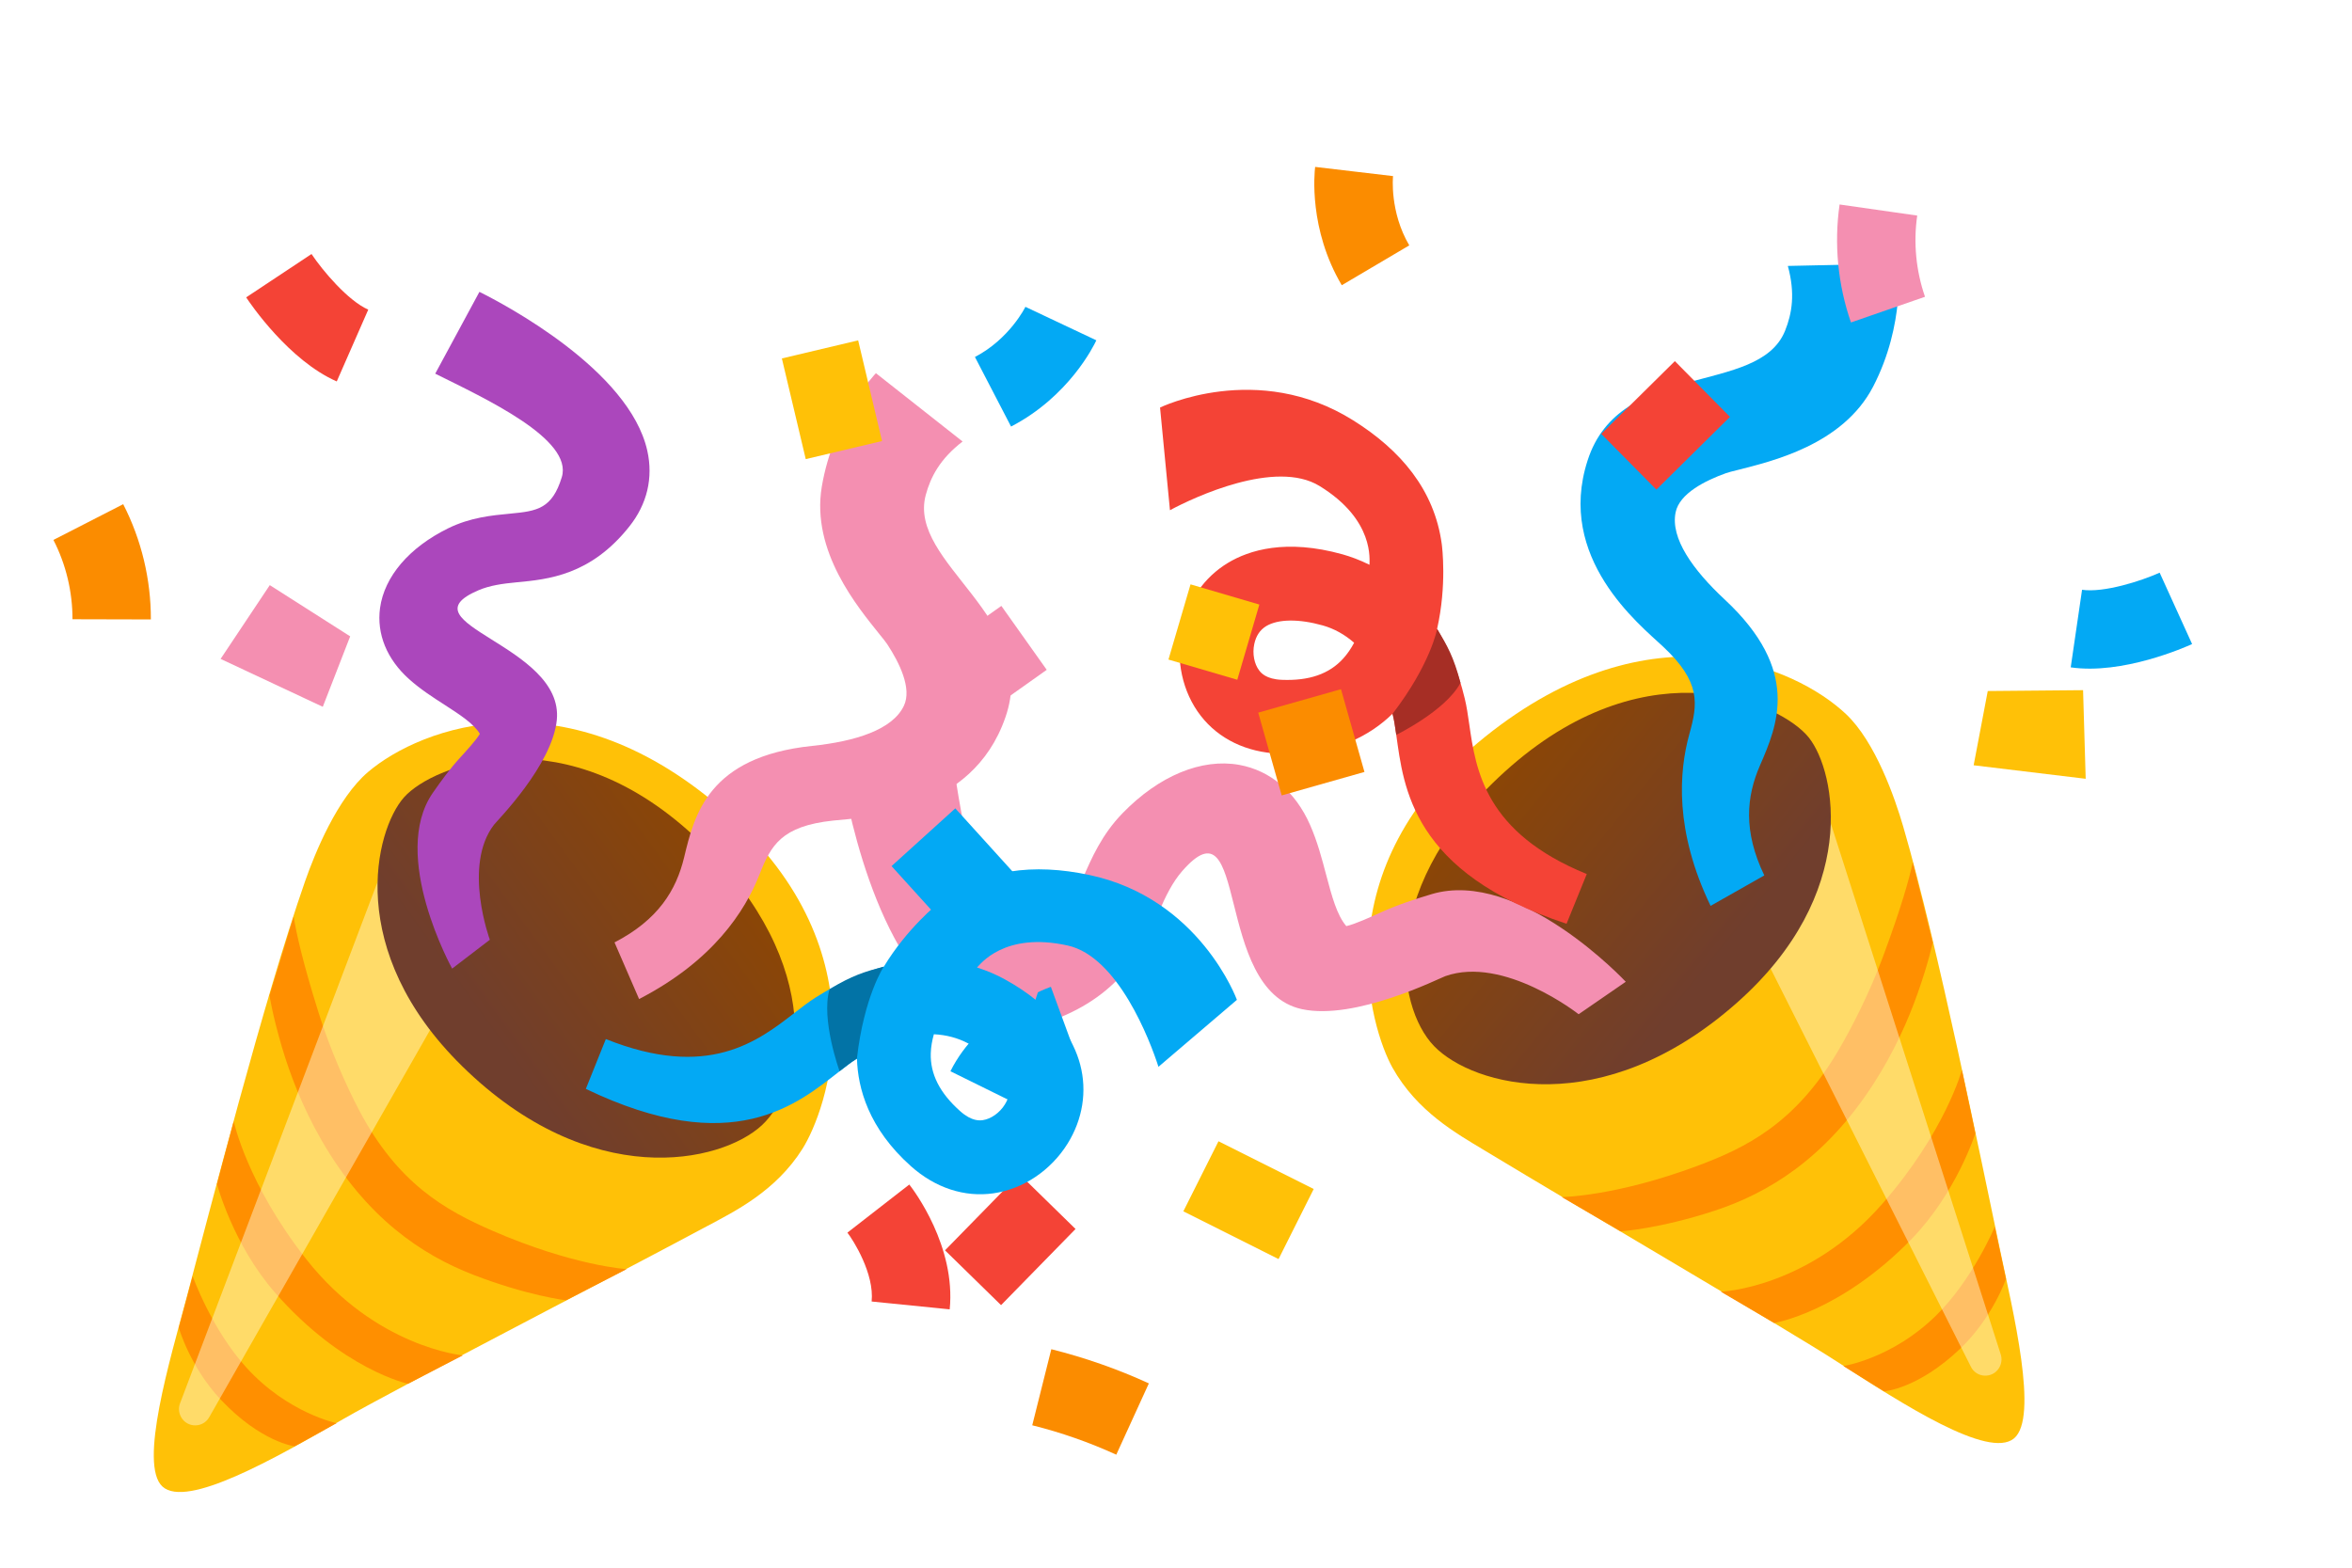
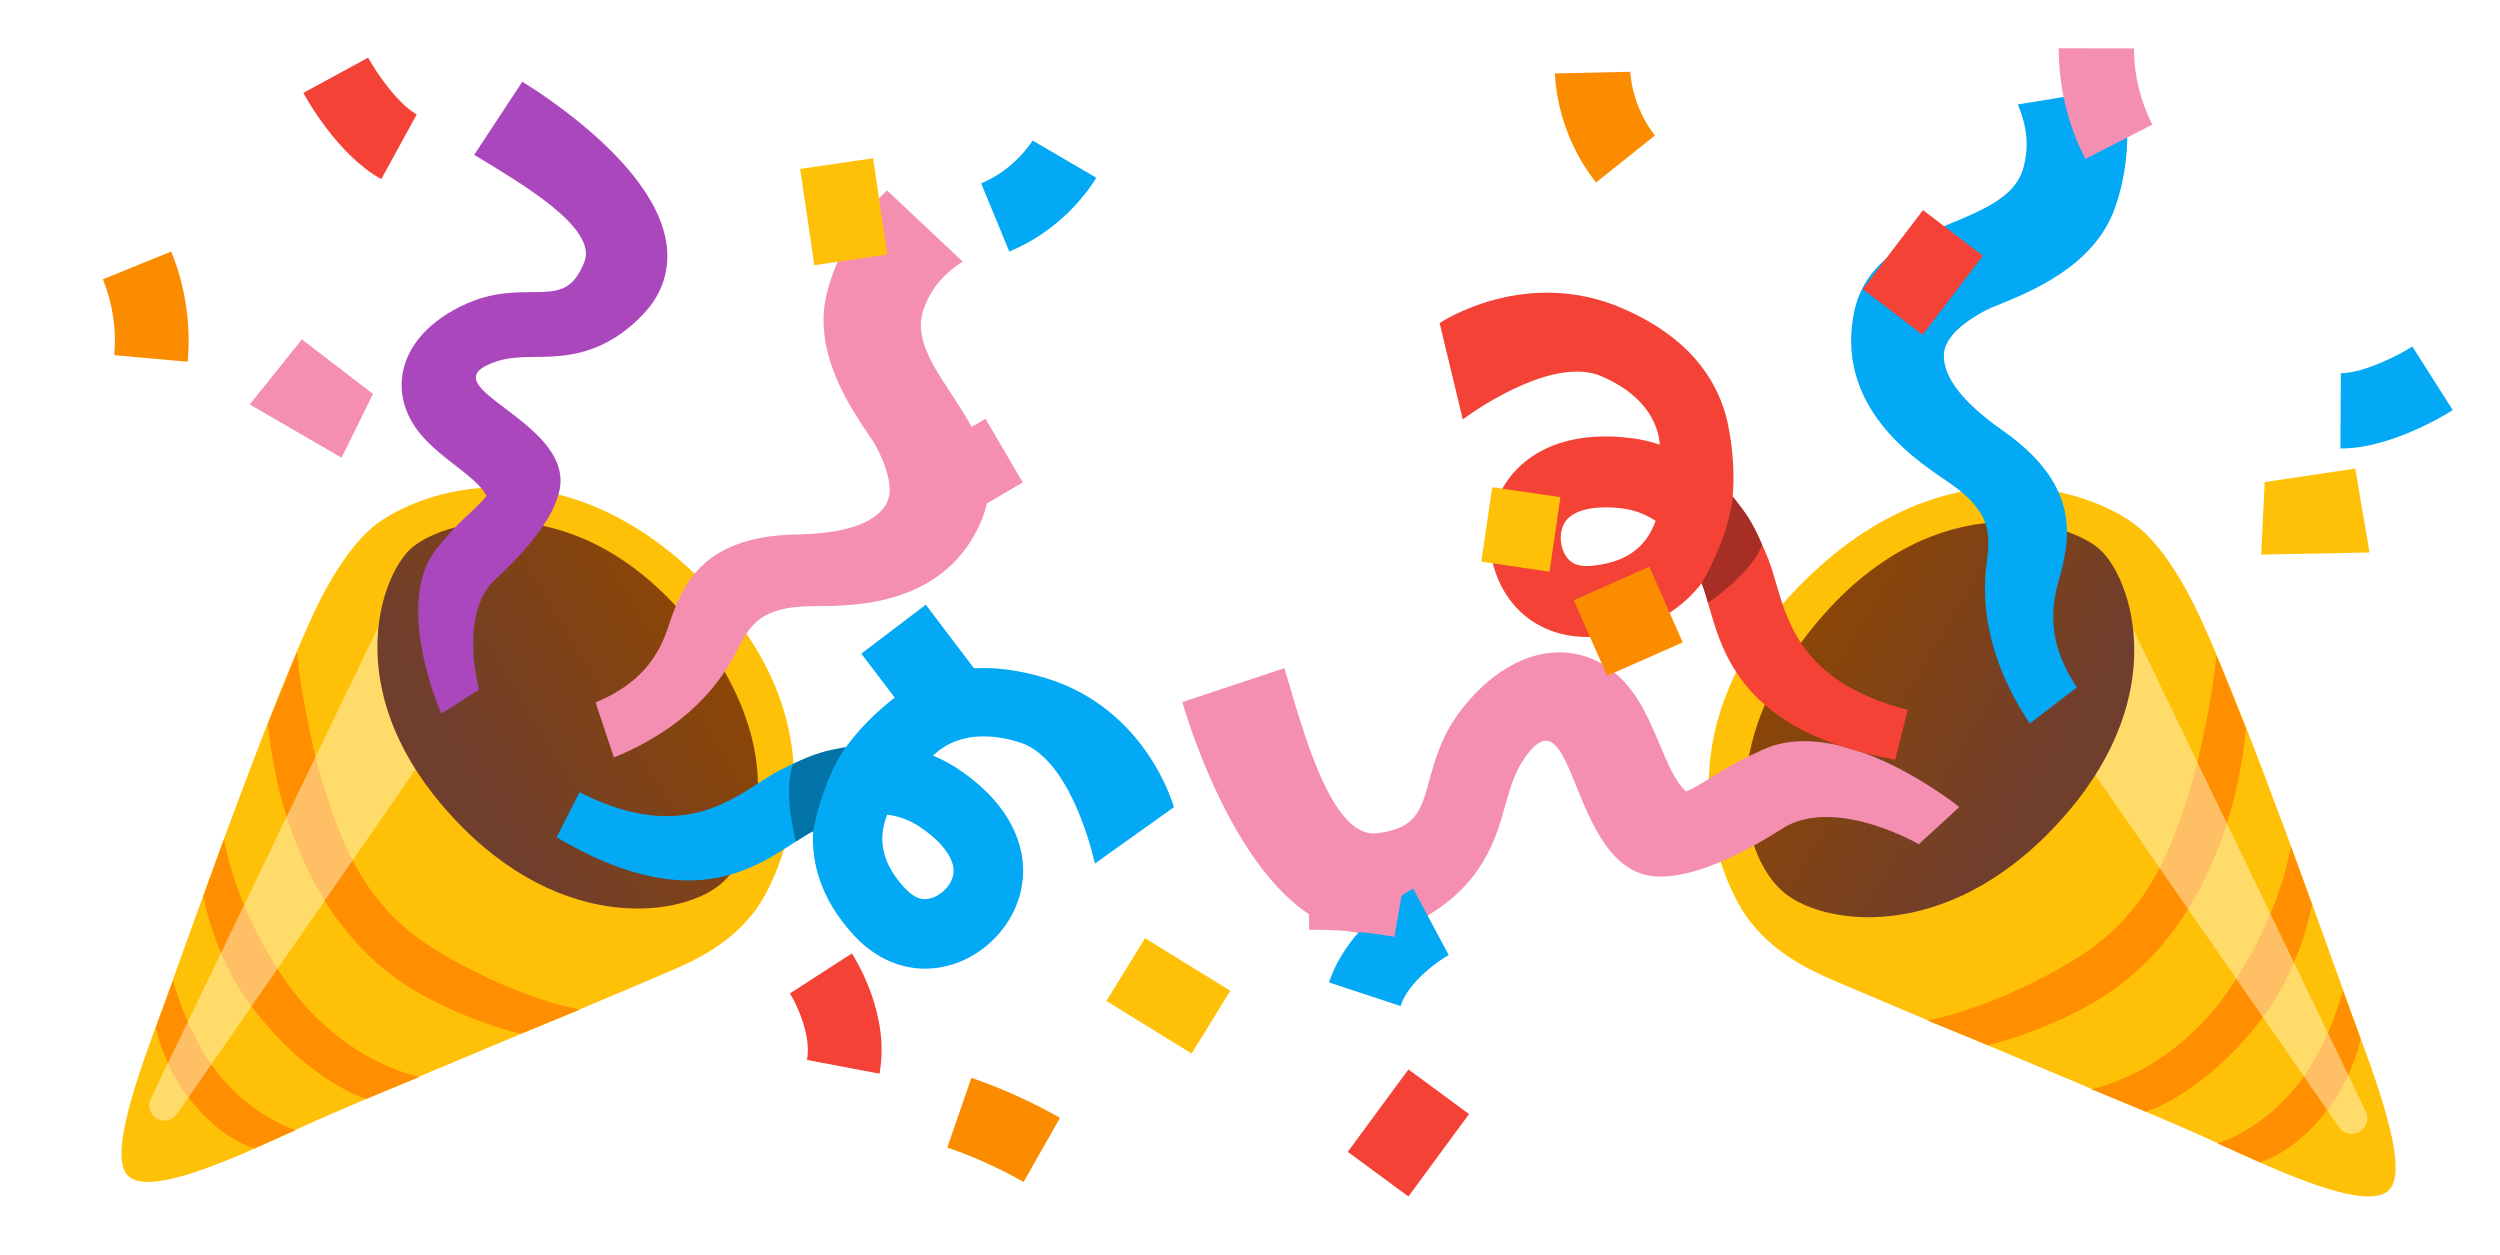
- <svg xmlns="http://www.w3.org/2000/svg" width="192" height="128" viewBox="0 0 192 128">
-   <g transform="translate(75 13) scale(.80) rotate(8 64 64) translate(128 0) scale(-1 1)">
+ <svg xmlns="http://www.w3.org/2000/svg" width="255" height="128" viewBox="0 0 255 128">
+   <g transform="translate(128 3) scale(.96) translate(128 0) scale(-1 1)">
    <g>
      <g>
        <g>
          <path style="fill:#FFC107;" d="M7.45,123.27c2.27,2.46,11.62-1.83,19-5.27c5.53-2.57,27.66-11.65,38.66-16.36     c2.97-1.27,7.29-2.93,10.4-7.02c2.76-3.64,10.08-19.1-4.66-34.76c-14.96-15.9-30.37-11.51-36.13-7.43     c-3.39,2.4-6.15,7.81-7.39,10.56c-5.24,11.62-12.71,32.91-15.75,41.28C9.35,110.44,5.2,120.83,7.45,123.27z" />
          <path style="fill:#FF8F00;" d="M25.85,66.49c0.14,1.74,0.49,4.57,1.69,10.02c0.82,3.74,2.16,7.66,3.25,10.25     c3.27,7.79,7.86,10.93,12.51,13.45c7.9,4.28,13.27,5.08,13.27,5.08l-6.44,2.63c0,0-3.9-0.81-9.22-3.43     c-5.07-2.5-10.35-6.73-14.21-15.01c-1.67-3.59-2.64-7.07-3.2-9.83c-0.69-3.42-0.8-5.36-0.8-5.36L25.85,66.49z" />
          <path style="fill:#FF8F00;" d="M17.94,86.77c0,0,0.8,6.49,6.16,14.68c6.28,9.58,15.05,11.15,15.05,11.15l-5.83,2.4     c0,0-6.51-1.99-12.7-10.44c-3.86-5.27-4.94-11.57-4.94-11.57L17.94,86.77z" />
          <path style="fill:#FF8F00;" d="M12.39,102.15c0,0,1.46,5.6,4.66,9.78c3.81,4.99,8.66,6.44,8.66,6.44l-4.47,1.98     c0,0-3.39-0.71-7.1-5.41c-2.82-3.57-3.62-7.67-3.62-7.67L12.39,102.15z" />
          <g style="opacity:0.44;">
            <path style="fill:#FFFDE7;" d="M9.96,116.37L9.96,116.37c-0.2-0.45-0.2-0.96,0.01-1.4l25.47-52.82l4.19,15.75l-26.8,38.71      C12.11,117.69,10.49,117.55,9.96,116.37z" />
          </g>
          <linearGradient id="popper2_p0_SVGID_1_" gradientUnits="userSpaceOnUse" x1="74.384" y1="61.839" x2="44.617" y2="79.699">
            <stop offset="0.024" style="stop-color:#8F4700" />
            <stop offset="1" style="stop-color:#703E2D" />
          </linearGradient>
          <path style="fill:url(#popper2_p0_SVGID_1_);" d="M41.65,83.19c11.9,13.92,25.45,12.18,29.96,8.66c4.52-3.53,8.09-15.66-3.76-29.35     c-12.42-14.34-26.48-10.25-29.73-7.15S30.73,70.42,41.65,83.19z" />
          <g transform="translate(55 84) rotate(41) scale(0.94) translate(-59 -75)">
            <path style="fill:#F48FB1;" d="M62.77,75.35l-6.21-0.17c0,0,2.95-16.66,12.5-19.46c1.79-0.52,3.75-1.05,5.72-1.34      c1.17-0.18,3.02-0.45,3.93-0.79c0.21-1.57-0.45-3.57-1.19-5.84c-0.58-1.76-1.18-3.57-1.5-5.55c-0.62-3.86,0.41-7.27,2.9-9.62      c3.04-2.85,7.95-3.76,13.49-2.5c3.16,0.72,5.49,2.27,7.54,3.63c2.93,1.95,4.64,2.94,8.22,0.53c4.33-2.92-1.33-14.35-4.34-20.95      l11.23-4.68c1.51,3.3,8.8,20.28,3.99,29.97c-1.62,3.26-4.41,5.42-8.07,6.23c-7.96,1.78-12.62-1.32-16.02-3.58      c-1.61-1.07-3.02-1.91-4.55-2.35c-10.63-3.03,4.21,12.61-2.74,19.64c-4.17,4.21-14.36,5.32-15.02,5.48      C66.09,65.58,62.77,75.35,62.77,75.35z" />
          </g>
          <g transform="translate(43 72) rotate(-75) scale(0.94) translate(-55 -84)">
            <path style="fill:#03A9F4;" d="M82.52,88.92c-4.34-3.64-6.65-2.99-9.75-1.7c-4,1.66-10.29,2.89-18.83,0l2.57-6.19      c5.07,1.71,8.74,0.88,11.91-0.99c4.08-2.4,9.66-5.69,18.34,1.6c3.62,3.04,7.33,5.06,10.05,4.14c1.98-0.66,3.03-3.61,3.56-5.96      c0.05-0.21,0.13-0.81,0.19-1.34c0.48-3.67,1.28-11.59,7.18-15.64c6.31-4.33,12.94-4.33,12.94-4.33l1.2,11.92      c-3.05-0.45-5.17,0.17-6.96,1.16c-6.74,3.75-0.87,18.15-11.36,22.99C93.47,99.27,85.22,91.18,82.52,88.92z" />
          </g>
          <g transform="translate(59 75) rotate(34) scale(0.94) translate(-43 -72)">
            <path style="fill:#F44336;" d="M45.4,73.72l-4.34-3.89c7.97-8.9,5.87-15.44,4.34-20.2c-0.31-0.96-0.6-1.87-0.79-2.74      c-0.68-3.08-0.82-5.76-0.61-8.1c-3.06-3.81-4.41-7.8-4.5-8.07c-1.86-5.63-0.46-11.12,2.75-16.27C48.74,4,60.49,4,60.49,4      l3.92,10.49c-2.98-0.12-12.75,0.03-15.75,4.76c-3.79,5.96-1.3,9.64-1.12,10.06c0.73-0.95,1.47-1.71,2.13-2.3      c4.79-4.25,8.95-4.86,11.6-4.62c2.98,0.27,5.68,1.77,7.61,4.23c2.11,2.7,2.98,6.21,2.31,9.4c-0.65,3.11-2.72,5.74-5.83,7.41      c-5.43,2.92-9.95,2.52-12.98,1.51c0.02,0.07,0.03,0.15,0.05,0.22c0.11,0.5,0.33,1.2,0.59,2.01      C54.79,52.65,58.08,61.35,45.4,73.72z M52.75,36.19c0.58,0.42,1.19,0.77,1.82,1.02c2.1,0.84,4.39,0.56,6.99-0.84      c1.53-0.82,1.71-1.7,1.77-1.99c0.18-0.87-0.12-1.98-0.77-2.81c-0.57-0.73-1.23-1.11-2.02-1.19c-1.5-0.13-3.53,0.82-5.56,2.63      C54.01,33.88,53.27,34.95,52.75,36.19z" />
            <path style="fill:#A62E25;" d="M43.99,38.79c-0.19,2.2-0.28,3.51,0.29,6.37c2.75,2.02,8.74,2.02,8.74,2.02    c-0.26-0.81-0.49-1.51-0.59-2.01c-0.02-0.07-0.03-0.15-0.05-0.22C46.29,41.91,43.99,38.79,43.99,38.79z" />
          </g>
        </g>
      </g>
      <g transform="translate(-7 -8) rotate(-25 64 64)">
        <g>
          <polygon style="fill:#FFC107;" points="31.53,48.64 21.19,43.57 26.34,36.13 34.45,41.5   " />
        </g>
      </g>
      <g transform="translate(0 3) rotate(-8 64 64)">
        <g>
          <path style="fill:#03A9F4;" d="M16.29,34.6c-5.28-0.71-10.66-5.19-11.25-5.7l5.19-6.09c1.57,1.33,4.9,3.56,7.13,3.86L16.29,34.6z" />
        </g>
      </g>
-       <g transform="translate(7 -3) rotate(9 64 64)">
-         <g>
-           <path style="fill:#F48FB1;" d="M25.61,21.27l-7.6-2.49c0.87-2.66,1.1-5.53,0.65-8.3l7.9-1.27C27.21,13.23,26.88,17.4,25.61,21.27z    " />
-         </g>
-       </g>
      <g transform="translate(-1 8) rotate(-25 64 64)">
        <g>
          <rect x="74.11" y="14.35" transform="matrix(0.9769 -0.2137 0.2137 0.9769 -2.3917 17.1437)" style="fill:#F44336;" width="8" height="10.56" />
        </g>
      </g>
      <g transform="translate(6 2) rotate(-8 64 64)">
        <g>
          <path style="fill:#FB8C00;" d="M92.46,17.77l-5.5-5.81c2.88-2.73,3.54-6.3,3.54-6.34l7.9,1.29C98.3,7.54,97.29,13.2,92.46,17.77z" />
        </g>
      </g>
      <g transform="translate(-2 -4) rotate(9 64 64)">
        <g>
          <rect x="96.54" y="47.3" transform="matrix(0.9545 -0.2983 0.2983 0.9545 -10.7408 32.2313)" style="fill:#FFC107;" width="7.32" height="8" />
        </g>
      </g>
      <g transform="translate(5 7) rotate(-25 64 64)">
        <g>
          <path style="fill:#03A9F4;" d="M97.55,113.03l-7.95-0.94c0.34-2.83-1.77-6.3-2.35-7.07l6.4-4.8    C94.13,100.85,98.3,106.62,97.55,113.03z" />
        </g>
      </g>
      <g transform="translate(-3 1) rotate(-8 64 64)">
        <g>
          <path style="fill:#F48FB1;" d="M120.37,102.89c-2.99-0.45-6.05-0.63-9.07-0.52l-0.27-8c3.51-0.12,7.06,0.08,10.53,0.61    L120.37,102.89z" />
        </g>
      </g>
-       <g transform="translate(4 -5) rotate(9 64 64)">
-         <g>
-           <rect x="112.29" y="109.43" transform="matrix(0.7026 -0.7116 0.7116 0.7026 -47.1516 116.922)" style="fill:#F44336;" width="8" height="10.87" />
-         </g>
-       </g>
      <g transform="translate(-4 6) rotate(-25 64 64)">
        <rect x="88.29" y="65.14" transform="matrix(0.6583 0.7527 -0.7527 0.6583 84.0086 -46.0064)" style="fill:#FB8C00;" width="8.78" height="8.78" />
      </g>
+       <g transform="translate(0 0.972)">
+         <g transform="translate(7 -3) rotate(9 64 64)">
+           <g>
+             <path style="fill:#F48FB1;" d="M25.61,21.27l-7.6-2.49c0.87-2.66,1.1-5.53,0.65-8.3l7.9-1.27C27.21,13.23,26.88,17.4,25.61,21.27z    " />
+           </g>
+         </g>
+       </g>
+       <g transform="translate(0 -0.1760025)">
+         <g transform="translate(4 -5) rotate(9 64 64)">
+           <g>
+             <rect x="112.29" y="109.43" transform="matrix(0.7026 -0.7116 0.7116 0.7026 -47.1516 116.922)" style="fill:#F44336;" width="8" height="10.87" />
+           </g>
+         </g>
+       </g>
    </g>
  </g>
-   <g transform="translate(3 19) scale(.80) rotate(-5 64 64)">
+   <g transform="translate(6 4) scale(.94)">
    <g>
      <g>
        <g>
          <path style="fill:#FFC107;" d="M7.45,123.27c2.27,2.46,11.62-1.83,19-5.27c5.53-2.57,27.66-11.65,38.66-16.36     c2.97-1.27,7.29-2.93,10.4-7.02c2.76-3.64,10.08-19.1-4.66-34.76c-14.96-15.9-30.37-11.51-36.13-7.43     c-3.39,2.4-6.15,7.81-7.39,10.56c-5.24,11.62-12.71,32.91-15.75,41.28C9.35,110.44,5.2,120.83,7.45,123.27z" />
          <path style="fill:#FF8F00;" d="M25.85,66.49c0.14,1.74,0.49,4.57,1.69,10.02c0.82,3.74,2.16,7.66,3.25,10.25     c3.27,7.79,7.86,10.93,12.51,13.45c7.9,4.28,13.27,5.08,13.27,5.08l-6.44,2.63c0,0-3.9-0.81-9.22-3.43     c-5.07-2.5-10.35-6.73-14.21-15.01c-1.67-3.59-2.64-7.07-3.2-9.83c-0.69-3.42-0.8-5.36-0.8-5.36L25.85,66.49z" />
          <path style="fill:#FF8F00;" d="M17.94,86.77c0,0,0.8,6.49,6.16,14.68c6.28,9.58,15.05,11.15,15.05,11.15l-5.83,2.4     c0,0-6.51-1.99-12.7-10.44c-3.86-5.27-4.94-11.57-4.94-11.57L17.94,86.77z" />
          <path style="fill:#FF8F00;" d="M12.39,102.15c0,0,1.46,5.6,4.66,9.78c3.81,4.99,8.66,6.44,8.66,6.44l-4.47,1.98     c0,0-3.39-0.71-7.1-5.41c-2.82-3.57-3.62-7.67-3.62-7.67L12.39,102.15z" />
          <g style="opacity:0.44;">
            <path style="fill:#FFFDE7;" d="M9.96,116.37L9.96,116.37c-0.2-0.45-0.2-0.96,0.01-1.4l25.47-52.82l4.19,15.75l-26.8,38.71      C12.11,117.69,10.49,117.55,9.96,116.37z" />
          </g>
          <linearGradient id="popper2_p1_SVGID_1_" gradientUnits="userSpaceOnUse" x1="74.384" y1="61.839" x2="44.617" y2="79.699">
            <stop offset="0.024" style="stop-color:#8F4700" />
            <stop offset="1" style="stop-color:#703E2D" />
          </linearGradient>
          <path style="fill:url(#popper2_p1_SVGID_1_);" d="M41.65,83.19c11.9,13.92,25.45,12.18,29.96,8.66c4.52-3.53,8.09-15.66-3.76-29.35     c-12.42-14.34-26.48-10.25-29.73-7.15S30.73,70.42,41.65,83.19z" />
          <g transform="translate(55 84) rotate(75) scale(0.94) translate(-43 -72)">
            <path style="fill:#03A9F4;" d="M45.4,73.72l-4.34-3.89c7.97-8.9,5.87-15.44,4.34-20.2c-0.31-0.96-0.6-1.87-0.79-2.74      c-0.68-3.08-0.82-5.76-0.61-8.1c-3.06-3.81-4.41-7.8-4.5-8.07c-1.86-5.63-0.46-11.12,2.75-16.27C48.74,4,60.49,4,60.49,4      l3.92,10.49c-2.98-0.12-12.75,0.03-15.75,4.76c-3.79,5.96-1.3,9.64-1.12,10.06c0.73-0.95,1.47-1.71,2.13-2.3      c4.79-4.25,8.95-4.86,11.6-4.62c2.98,0.27,5.68,1.77,7.61,4.23c2.11,2.7,2.98,6.21,2.31,9.4c-0.65,3.11-2.72,5.74-5.83,7.41      c-5.43,2.92-9.95,2.52-12.98,1.51c0.02,0.07,0.03,0.15,0.05,0.22c0.11,0.5,0.33,1.2,0.59,2.01      C54.79,52.65,58.08,61.35,45.4,73.72z M52.75,36.19c0.58,0.42,1.19,0.77,1.82,1.02c2.1,0.84,4.39,0.56,6.99-0.84      c1.53-0.82,1.71-1.7,1.77-1.99c0.18-0.87-0.12-1.98-0.77-2.81c-0.57-0.73-1.23-1.11-2.02-1.19c-1.5-0.13-3.53,0.82-5.56,2.63      C54.01,33.88,53.27,34.95,52.75,36.19z" />
            <path style="fill:#0273A6;" d="M43.99,38.79c-0.19,2.2-0.28,3.51,0.29,6.37c2.75,2.02,8.74,2.02,8.74,2.02    c-0.26-0.81-0.49-1.51-0.59-2.01c-0.02-0.07-0.03-0.15-0.05-0.22C46.29,41.91,43.99,38.79,43.99,38.79z" />
          </g>
          <g transform="translate(43 72) rotate(-34) scale(0.78) translate(-59 -75)">
            <path style="fill:#AB47BC;" d="M62.77,75.35l-6.21-0.17c0,0,2.95-16.66,12.5-19.46c1.79-0.52,3.75-1.05,5.72-1.34      c1.17-0.18,3.02-0.45,3.93-0.79c0.21-1.57-0.45-3.57-1.19-5.84c-0.58-1.76-1.18-3.57-1.5-5.55c-0.62-3.86,0.41-7.27,2.9-9.62      c3.04-2.85,7.95-3.76,13.49-2.5c3.16,0.72,5.49,2.27,7.54,3.63c2.93,1.95,4.64,2.94,8.22,0.53c4.33-2.92-1.33-14.35-4.34-20.95      l11.23-4.68c1.51,3.3,8.8,20.28,3.99,29.97c-1.62,3.26-4.41,5.42-8.07,6.23c-7.96,1.78-12.62-1.32-16.02-3.58      c-1.61-1.07-3.02-1.91-4.55-2.35c-10.63-3.03,4.21,12.61-2.74,19.64c-4.17,4.21-14.36,5.32-15.02,5.48      C66.09,65.58,62.77,75.35,62.77,75.35z" />
          </g>
          <g transform="translate(59 75) rotate(-41) scale(0.94) translate(-55 -84)">
            <path style="fill:#F48FB1;" d="M82.52,88.92c-4.34-3.64-6.65-2.99-9.75-1.7c-4,1.66-10.29,2.89-18.83,0l2.57-6.19      c5.07,1.71,8.74,0.88,11.91-0.99c4.08-2.4,9.66-5.69,18.34,1.6c3.62,3.04,7.33,5.06,10.05,4.14c1.98-0.66,3.03-3.61,3.56-5.96      c0.05-0.21,0.13-0.81,0.19-1.34c0.48-3.67,1.28-11.59,7.18-15.64c6.31-4.33,12.94-4.33,12.94-4.33l1.2,11.92      c-3.05-0.45-5.17,0.17-6.96,1.16c-6.74,3.75-0.87,18.15-11.36,22.99C93.47,99.27,85.22,91.18,82.52,88.92z" />
          </g>
        </g>
      </g>
      <g transform="translate(-2 -1) rotate(4 64 64)">
        <g>
          <polygon style="fill:#F48FB1;" points="31.53,48.64 21.19,43.57 26.34,36.13 34.45,41.5   " />
        </g>
      </g>
-       <g transform="translate(5 -7) rotate(21 64 64)">
-         <g>
-           <path style="fill:#F44336;" d="M16.29,34.6c-5.28-0.71-10.66-5.19-11.25-5.7l5.19-6.09c1.57,1.33,4.9,3.56,7.13,3.86L16.29,34.6z" />
-         </g>
-       </g>
      <g transform="translate(-3 4) rotate(-13 64 64)">
        <g>
          <path style="fill:#FB8C00;" d="M25.61,21.27l-7.6-2.49c0.87-2.66,1.1-5.53,0.65-8.3l7.9-1.27C27.21,13.23,26.88,17.4,25.61,21.27z    " />
        </g>
      </g>
      <g transform="translate(4 -2) rotate(4 64 64)">
        <g>
          <rect x="74.11" y="14.35" transform="matrix(0.9769 -0.2137 0.2137 0.9769 -2.3917 17.1437)" style="fill:#FFC107;" width="8" height="10.56" />
        </g>
      </g>
      <g transform="translate(-4 -8) rotate(21 64 64)">
        <g>
          <path style="fill:#03A9F4;" d="M92.46,17.77l-5.5-5.81c2.88-2.73,3.54-6.3,3.54-6.34l7.9,1.29C98.3,7.54,97.29,13.2,92.46,17.77z" />
        </g>
      </g>
      <g transform="translate(3 3) rotate(-13 64 64)">
        <g>
          <rect x="96.54" y="47.3" transform="matrix(0.9545 -0.2983 0.2983 0.9545 -10.7408 32.2313)" style="fill:#F48FB1;" width="7.32" height="8" />
        </g>
      </g>
      <g transform="translate(-5 -3) rotate(4 64 64)">
        <g>
          <path style="fill:#F44336;" d="M97.55,113.03l-7.95-0.94c0.34-2.83-1.77-6.3-2.35-7.07l6.4-4.8    C94.13,100.85,98.3,106.62,97.55,113.03z" />
        </g>
      </g>
-       <g transform="translate(2 8) rotate(21 64 64)">
-         <g>
-           <path style="fill:#FB8C00;" d="M120.37,102.89c-2.99-0.45-6.05-0.63-9.07-0.52l-0.27-8c3.51-0.12,7.06,0.08,10.53,0.61    L120.37,102.89z" />
-         </g>
-       </g>
      <g transform="translate(-6 2) rotate(-13 64 64)">
        <g>
          <rect x="112.29" y="109.43" transform="matrix(0.7026 -0.7116 0.7116 0.7026 -47.1516 116.922)" style="fill:#FFC107;" width="8" height="10.87" />
        </g>
      </g>
      <g transform="translate(1 -4) rotate(4 64 64)">
        <rect x="88.29" y="65.14" transform="matrix(0.6583 0.7527 -0.7527 0.6583 84.0086 -46.0064)" style="fill:#03A9F4;" width="8.78" height="8.78" />
      </g>
+       <g transform="translate(0 2.724)">
+         <g transform="translate(5 -7) rotate(21 64 64)">
+           <g>
+             <path style="fill:#F44336;" d="M16.29,34.6c-5.28-0.71-10.66-5.19-11.25-5.7l5.19-6.09c1.57,1.33,4.9,3.56,7.13,3.86L16.29,34.6z" />
+           </g>
+         </g>
+       </g>
+       <g transform="translate(0 -4.507996)">
+         <g transform="translate(2 8) rotate(21 64 64)">
+           <g>
+             <path style="fill:#FB8C00;" d="M120.37,102.89c-2.99-0.45-6.05-0.63-9.07-0.52l-0.27-8c3.51-0.12,7.06,0.08,10.53,0.61    L120.37,102.89z" />
+           </g>
+         </g>
+       </g>
    </g>
  </g>
</svg>
